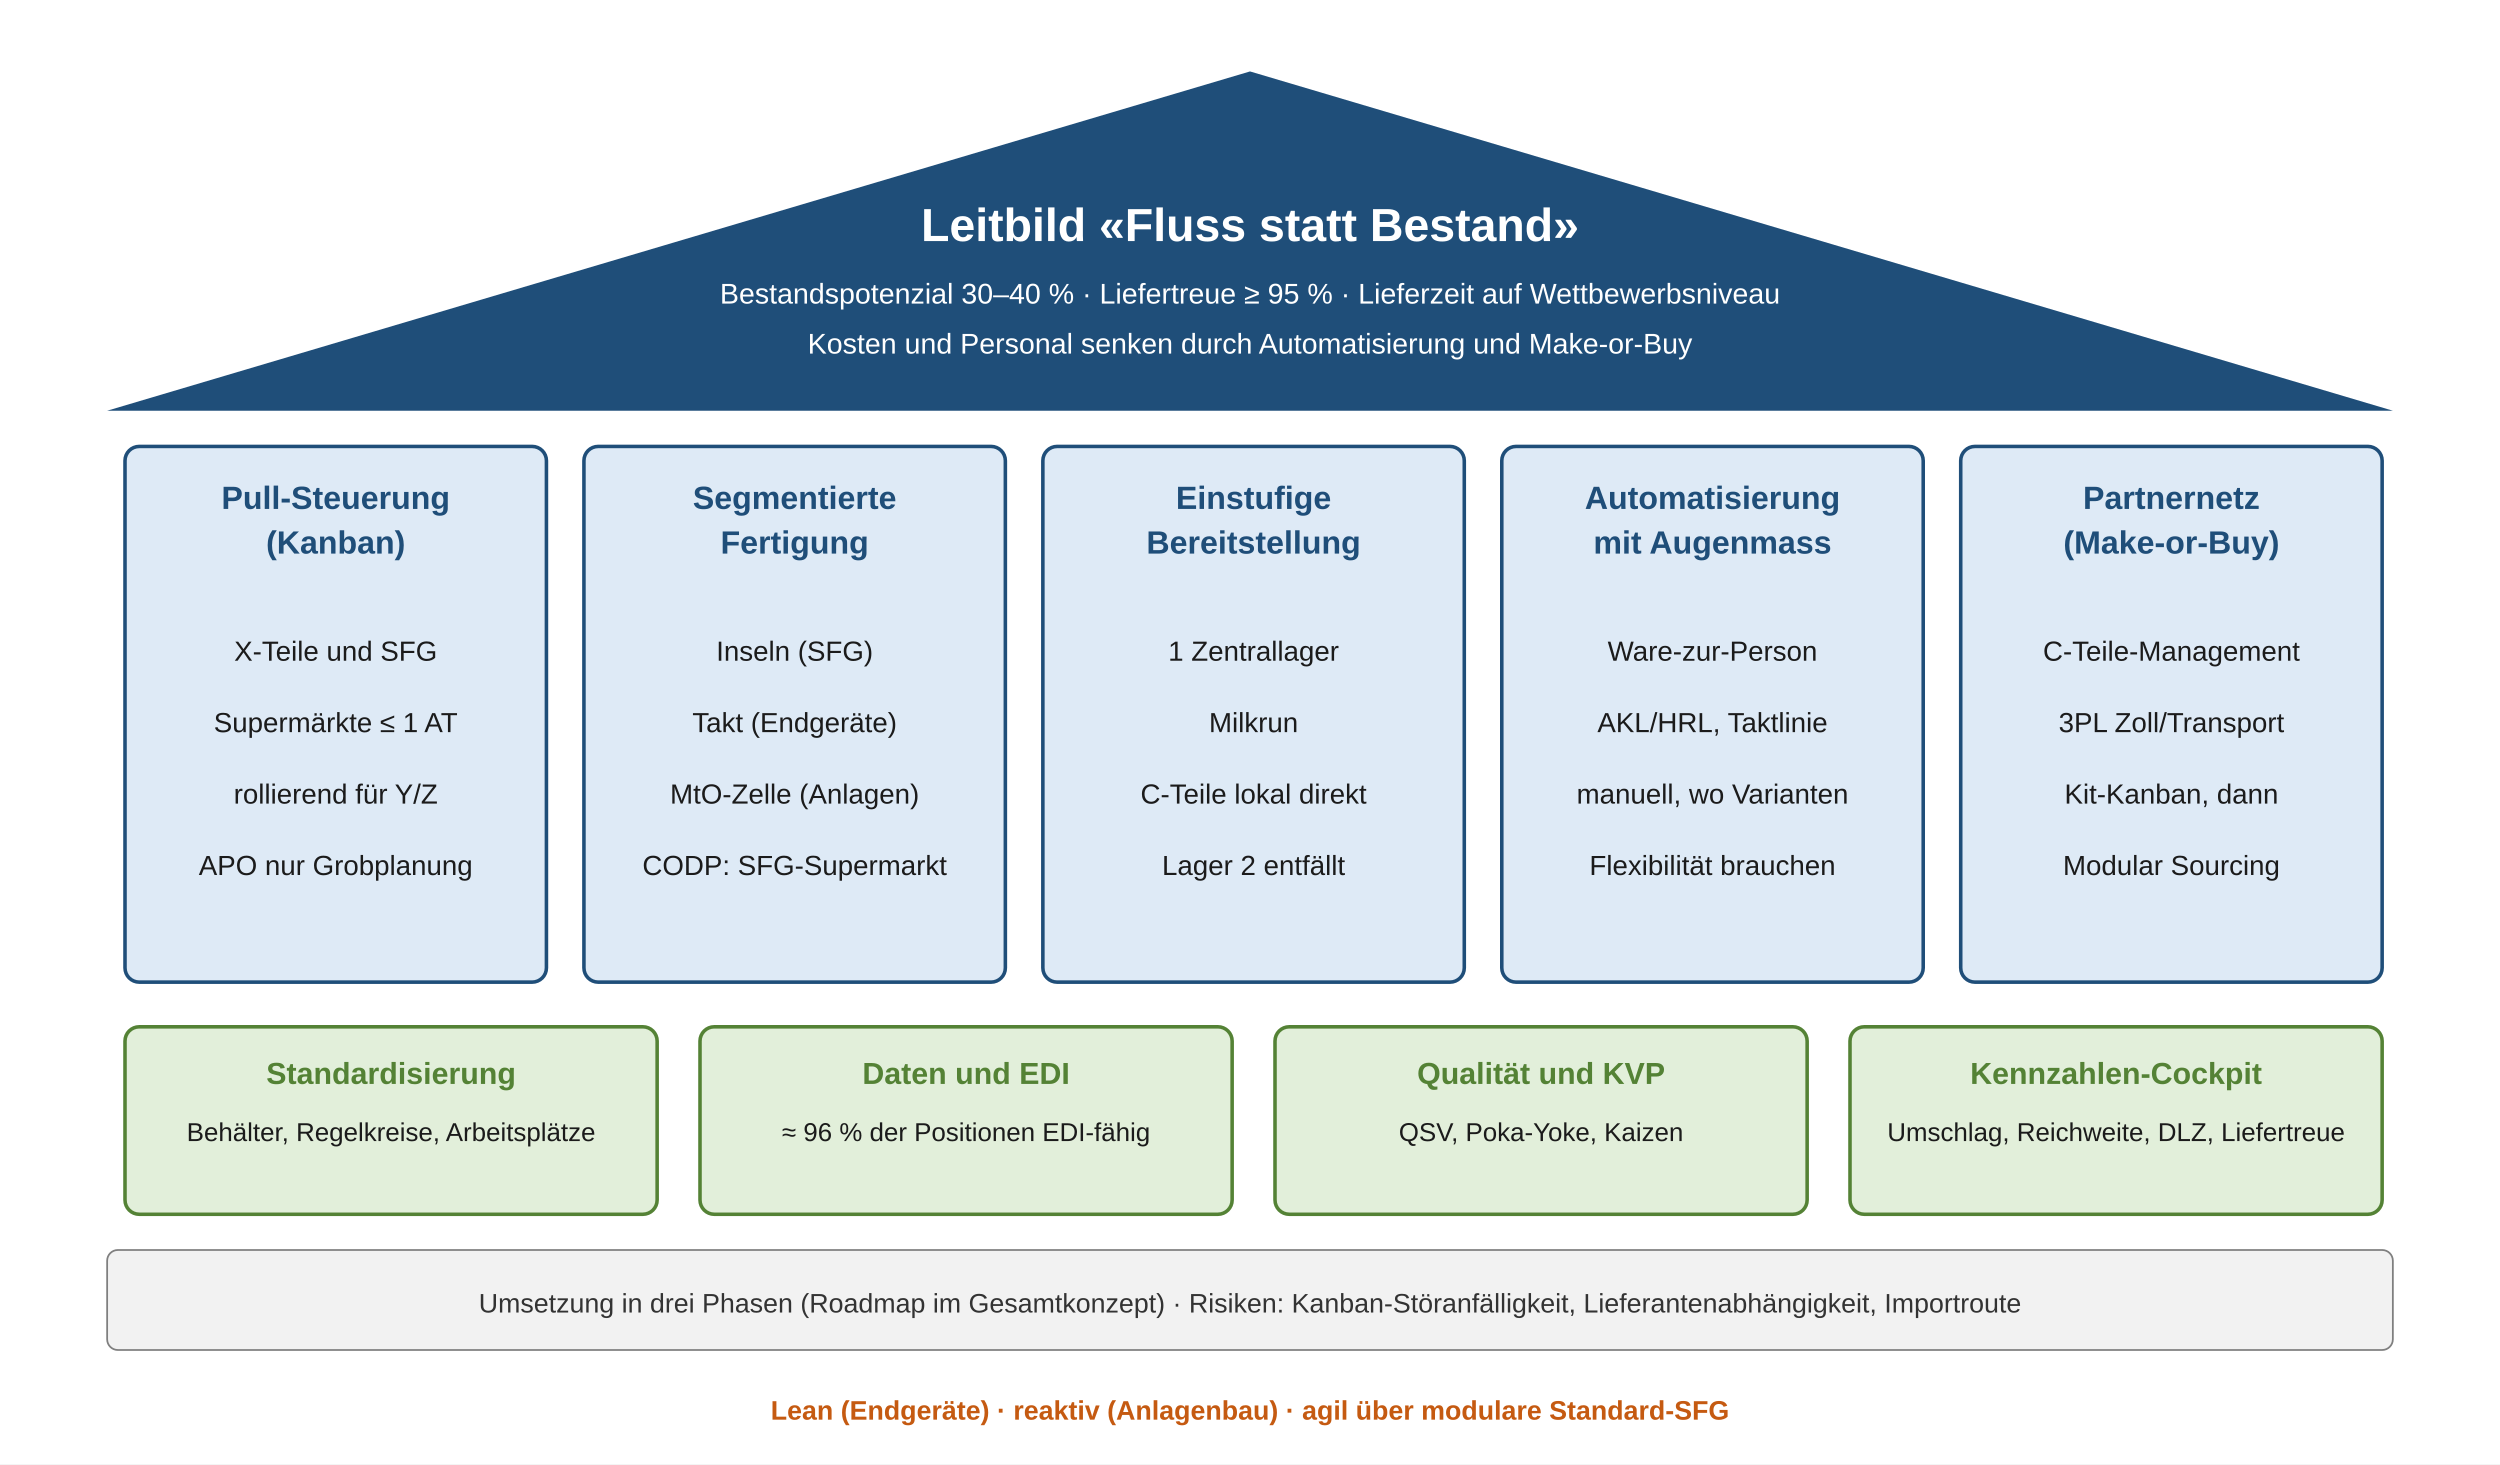
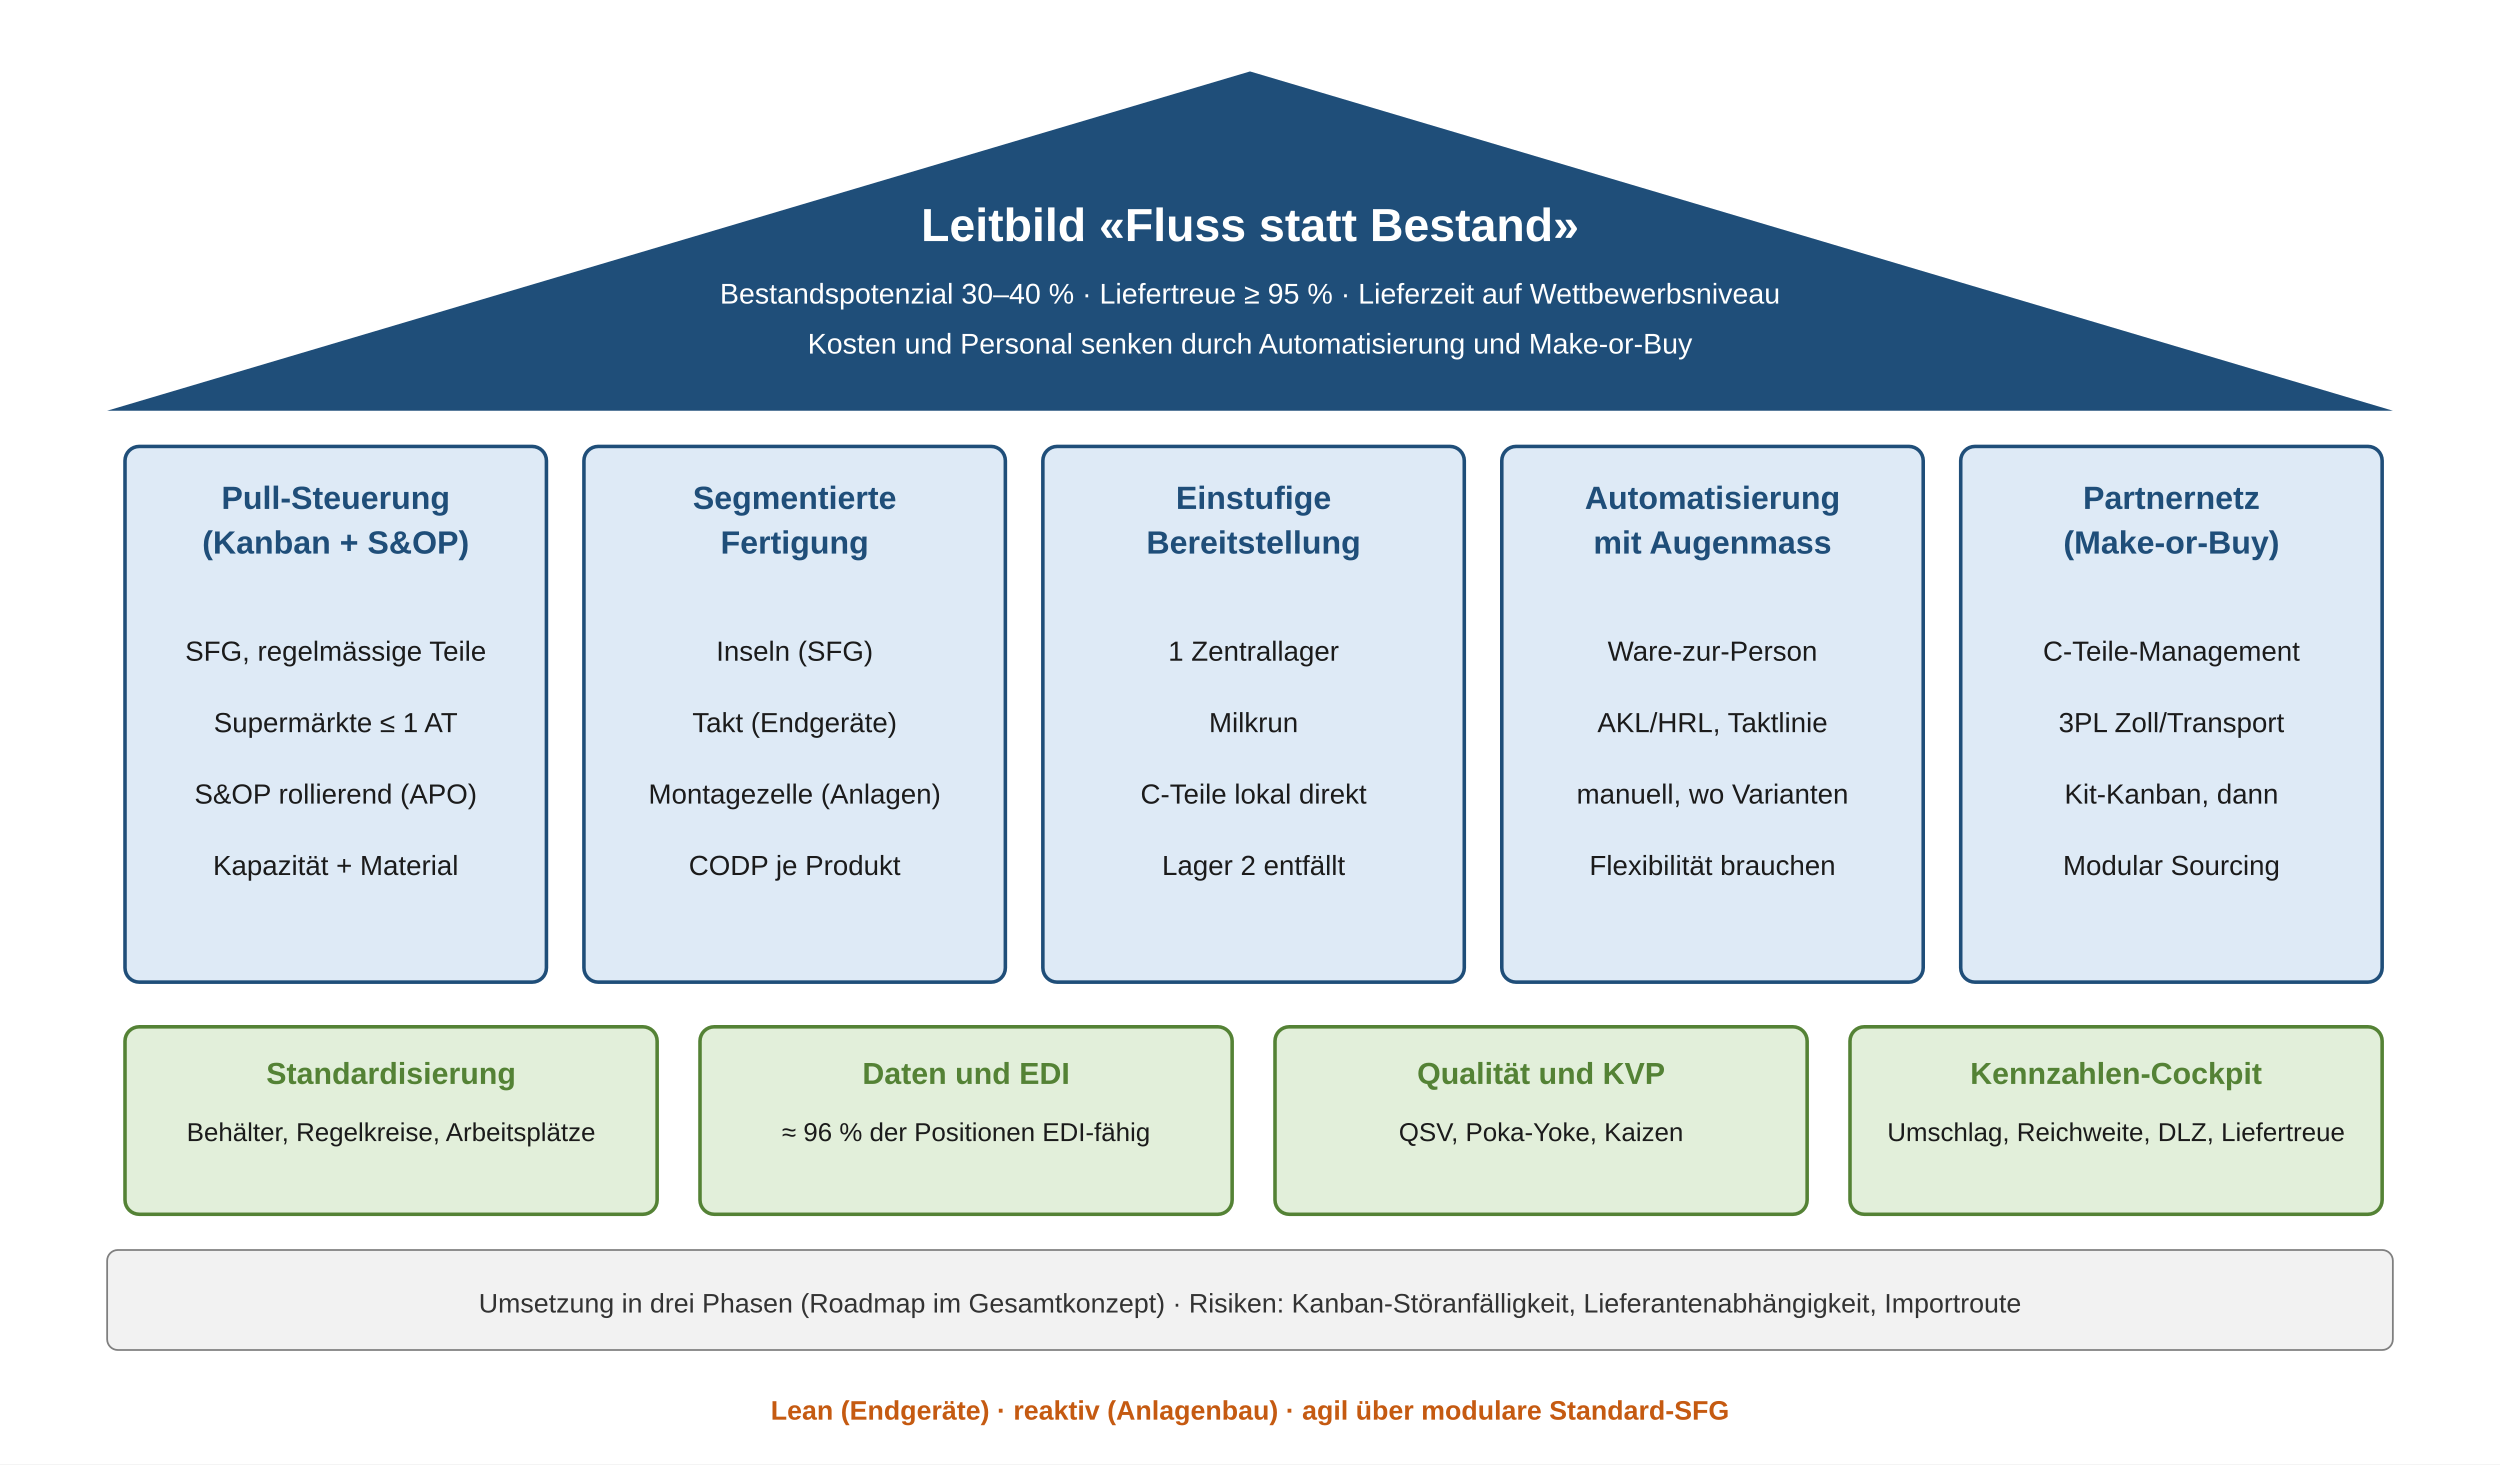
<svg xmlns="http://www.w3.org/2000/svg" width="1400" height="820" viewBox="0 0 1400 820" font-family="Liberation Sans, Arial, sans-serif">
  <rect width="1400" height="820" fill="white" />
  <polygon points="60,230 700,40 1340,230" fill="#1F4E79" />
  <text x="700" y="135" text-anchor="middle" font-size="26" font-weight="bold" fill="white">Leitbild «Fluss statt Bestand»</text>
  <text x="700" y="170" text-anchor="middle" font-size="16" font-weight="normal" fill="white">Bestandspotenzial 30–40 %  ·  Liefertreue ≥ 95 %  ·  Lieferzeit auf Wettbewerbsniveau</text>
  <text x="700" y="198" text-anchor="middle" font-size="16" font-weight="normal" fill="white">Kosten und Personal senken durch Automatisierung und Make-or-Buy</text>
  <rect x="70" y="250" width="236" height="300" rx="8" fill="#DEEAF6" stroke="#1F4E79" stroke-width="2" />
  <text x="188.0" y="285" text-anchor="middle" font-size="18" font-weight="bold" fill="#1F4E79">Pull-Steuerung</text>
-   <text x="188.0" y="310" text-anchor="middle" font-size="18" font-weight="bold" fill="#1F4E79">(Kanban)</text>
-   <text x="188.0" y="370" text-anchor="middle" font-size="15.5" font-weight="normal" fill="#1b1b1b">X-Teile und SFG</text>
+   <text x="188.0" y="310" text-anchor="middle" font-size="18" font-weight="bold" fill="#1F4E79">(Kanban + S&amp;OP)</text>
+   <text x="188.0" y="370" text-anchor="middle" font-size="15.5" font-weight="normal" fill="#1b1b1b">SFG, regelmässige Teile</text>
  <text x="188.0" y="410" text-anchor="middle" font-size="15.5" font-weight="normal" fill="#1b1b1b">Supermärkte ≤ 1 AT</text>
-   <text x="188.0" y="450" text-anchor="middle" font-size="15.5" font-weight="normal" fill="#1b1b1b">rollierend für Y/Z</text>
-   <text x="188.0" y="490" text-anchor="middle" font-size="15.5" font-weight="normal" fill="#1b1b1b">APO nur Grobplanung</text>
+   <text x="188.0" y="450" text-anchor="middle" font-size="15.5" font-weight="normal" fill="#1b1b1b">S&amp;OP rollierend (APO)</text>
+   <text x="188.0" y="490" text-anchor="middle" font-size="15.5" font-weight="normal" fill="#1b1b1b">Kapazität + Material</text>
  <rect x="327" y="250" width="236" height="300" rx="8" fill="#DEEAF6" stroke="#1F4E79" stroke-width="2" />
  <text x="445.0" y="285" text-anchor="middle" font-size="18" font-weight="bold" fill="#1F4E79">Segmentierte</text>
  <text x="445.0" y="310" text-anchor="middle" font-size="18" font-weight="bold" fill="#1F4E79">Fertigung</text>
  <text x="445.0" y="370" text-anchor="middle" font-size="15.5" font-weight="normal" fill="#1b1b1b">Inseln (SFG)</text>
  <text x="445.0" y="410" text-anchor="middle" font-size="15.5" font-weight="normal" fill="#1b1b1b">Takt (Endgeräte)</text>
-   <text x="445.0" y="450" text-anchor="middle" font-size="15.5" font-weight="normal" fill="#1b1b1b">MtO-Zelle (Anlagen)</text>
-   <text x="445.0" y="490" text-anchor="middle" font-size="15.5" font-weight="normal" fill="#1b1b1b">CODP: SFG-Supermarkt</text>
+   <text x="445.0" y="450" text-anchor="middle" font-size="15.5" font-weight="normal" fill="#1b1b1b">Montagezelle (Anlagen)</text>
+   <text x="445.0" y="490" text-anchor="middle" font-size="15.5" font-weight="normal" fill="#1b1b1b">CODP je Produkt</text>
  <rect x="584" y="250" width="236" height="300" rx="8" fill="#DEEAF6" stroke="#1F4E79" stroke-width="2" />
  <text x="702.0" y="285" text-anchor="middle" font-size="18" font-weight="bold" fill="#1F4E79">Einstufige</text>
  <text x="702.0" y="310" text-anchor="middle" font-size="18" font-weight="bold" fill="#1F4E79">Bereitstellung</text>
  <text x="702.0" y="370" text-anchor="middle" font-size="15.5" font-weight="normal" fill="#1b1b1b">1 Zentrallager</text>
  <text x="702.0" y="410" text-anchor="middle" font-size="15.5" font-weight="normal" fill="#1b1b1b">Milkrun</text>
  <text x="702.0" y="450" text-anchor="middle" font-size="15.5" font-weight="normal" fill="#1b1b1b">C-Teile lokal direkt</text>
  <text x="702.0" y="490" text-anchor="middle" font-size="15.5" font-weight="normal" fill="#1b1b1b">Lager 2 entfällt</text>
  <rect x="841" y="250" width="236" height="300" rx="8" fill="#DEEAF6" stroke="#1F4E79" stroke-width="2" />
  <text x="959.0" y="285" text-anchor="middle" font-size="18" font-weight="bold" fill="#1F4E79">Automatisierung</text>
  <text x="959.0" y="310" text-anchor="middle" font-size="18" font-weight="bold" fill="#1F4E79">mit Augenmass</text>
  <text x="959.0" y="370" text-anchor="middle" font-size="15.5" font-weight="normal" fill="#1b1b1b">Ware-zur-Person</text>
  <text x="959.0" y="410" text-anchor="middle" font-size="15.5" font-weight="normal" fill="#1b1b1b">AKL/HRL, Taktlinie</text>
  <text x="959.0" y="450" text-anchor="middle" font-size="15.5" font-weight="normal" fill="#1b1b1b">manuell, wo Varianten</text>
  <text x="959.0" y="490" text-anchor="middle" font-size="15.5" font-weight="normal" fill="#1b1b1b">Flexibilität brauchen</text>
  <rect x="1098" y="250" width="236" height="300" rx="8" fill="#DEEAF6" stroke="#1F4E79" stroke-width="2" />
  <text x="1216.0" y="285" text-anchor="middle" font-size="18" font-weight="bold" fill="#1F4E79">Partnernetz</text>
  <text x="1216.0" y="310" text-anchor="middle" font-size="18" font-weight="bold" fill="#1F4E79">(Make-or-Buy)</text>
  <text x="1216.0" y="370" text-anchor="middle" font-size="15.5" font-weight="normal" fill="#1b1b1b">C-Teile-Management</text>
  <text x="1216.0" y="410" text-anchor="middle" font-size="15.5" font-weight="normal" fill="#1b1b1b">3PL Zoll/Transport</text>
  <text x="1216.0" y="450" text-anchor="middle" font-size="15.5" font-weight="normal" fill="#1b1b1b">Kit-Kanban, dann</text>
  <text x="1216.0" y="490" text-anchor="middle" font-size="15.5" font-weight="normal" fill="#1b1b1b">Modular Sourcing</text>
  <rect x="70" y="575" width="298" height="105" rx="8" fill="#E2EFDA" stroke="#548235" stroke-width="2" />
  <text x="219.0" y="607" text-anchor="middle" font-size="17" font-weight="bold" fill="#548235">Standardisierung</text>
  <text x="219.0" y="639" text-anchor="middle" font-size="14.5" font-weight="normal" fill="#1b1b1b">Behälter, Regelkreise, Arbeitsplätze</text>
  <rect x="392" y="575" width="298" height="105" rx="8" fill="#E2EFDA" stroke="#548235" stroke-width="2" />
  <text x="541.0" y="607" text-anchor="middle" font-size="17" font-weight="bold" fill="#548235">Daten und EDI</text>
  <text x="541.0" y="639" text-anchor="middle" font-size="14.5" font-weight="normal" fill="#1b1b1b">≈ 96 % der Positionen EDI-fähig</text>
  <rect x="714" y="575" width="298" height="105" rx="8" fill="#E2EFDA" stroke="#548235" stroke-width="2" />
  <text x="863.0" y="607" text-anchor="middle" font-size="17" font-weight="bold" fill="#548235">Qualität und KVP</text>
  <text x="863.0" y="639" text-anchor="middle" font-size="14.5" font-weight="normal" fill="#1b1b1b">QSV, Poka-Yoke, Kaizen</text>
  <rect x="1036" y="575" width="298" height="105" rx="8" fill="#E2EFDA" stroke="#548235" stroke-width="2" />
  <text x="1185.0" y="607" text-anchor="middle" font-size="17" font-weight="bold" fill="#548235">Kennzahlen-Cockpit</text>
  <text x="1185.0" y="639" text-anchor="middle" font-size="14.5" font-weight="normal" fill="#1b1b1b">Umschlag, Reichweite, DLZ, Liefertreue</text>
  <rect x="60" y="700" width="1280" height="56" rx="6" fill="#F2F2F2" stroke="#7F7F7F" />
  <text x="700" y="735" text-anchor="middle" font-size="15" font-weight="normal" fill="#333">Umsetzung in drei Phasen (Roadmap im Gesamtkonzept) · Risiken: Kanban-Störanfälligkeit, Lieferantenabhängigkeit, Importroute</text>
  <text x="700" y="795" text-anchor="middle" font-size="15" font-weight="bold" fill="#C55A11">Lean (Endgeräte) · reaktiv (Anlagenbau) · agil über modulare Standard-SFG</text>
</svg>
